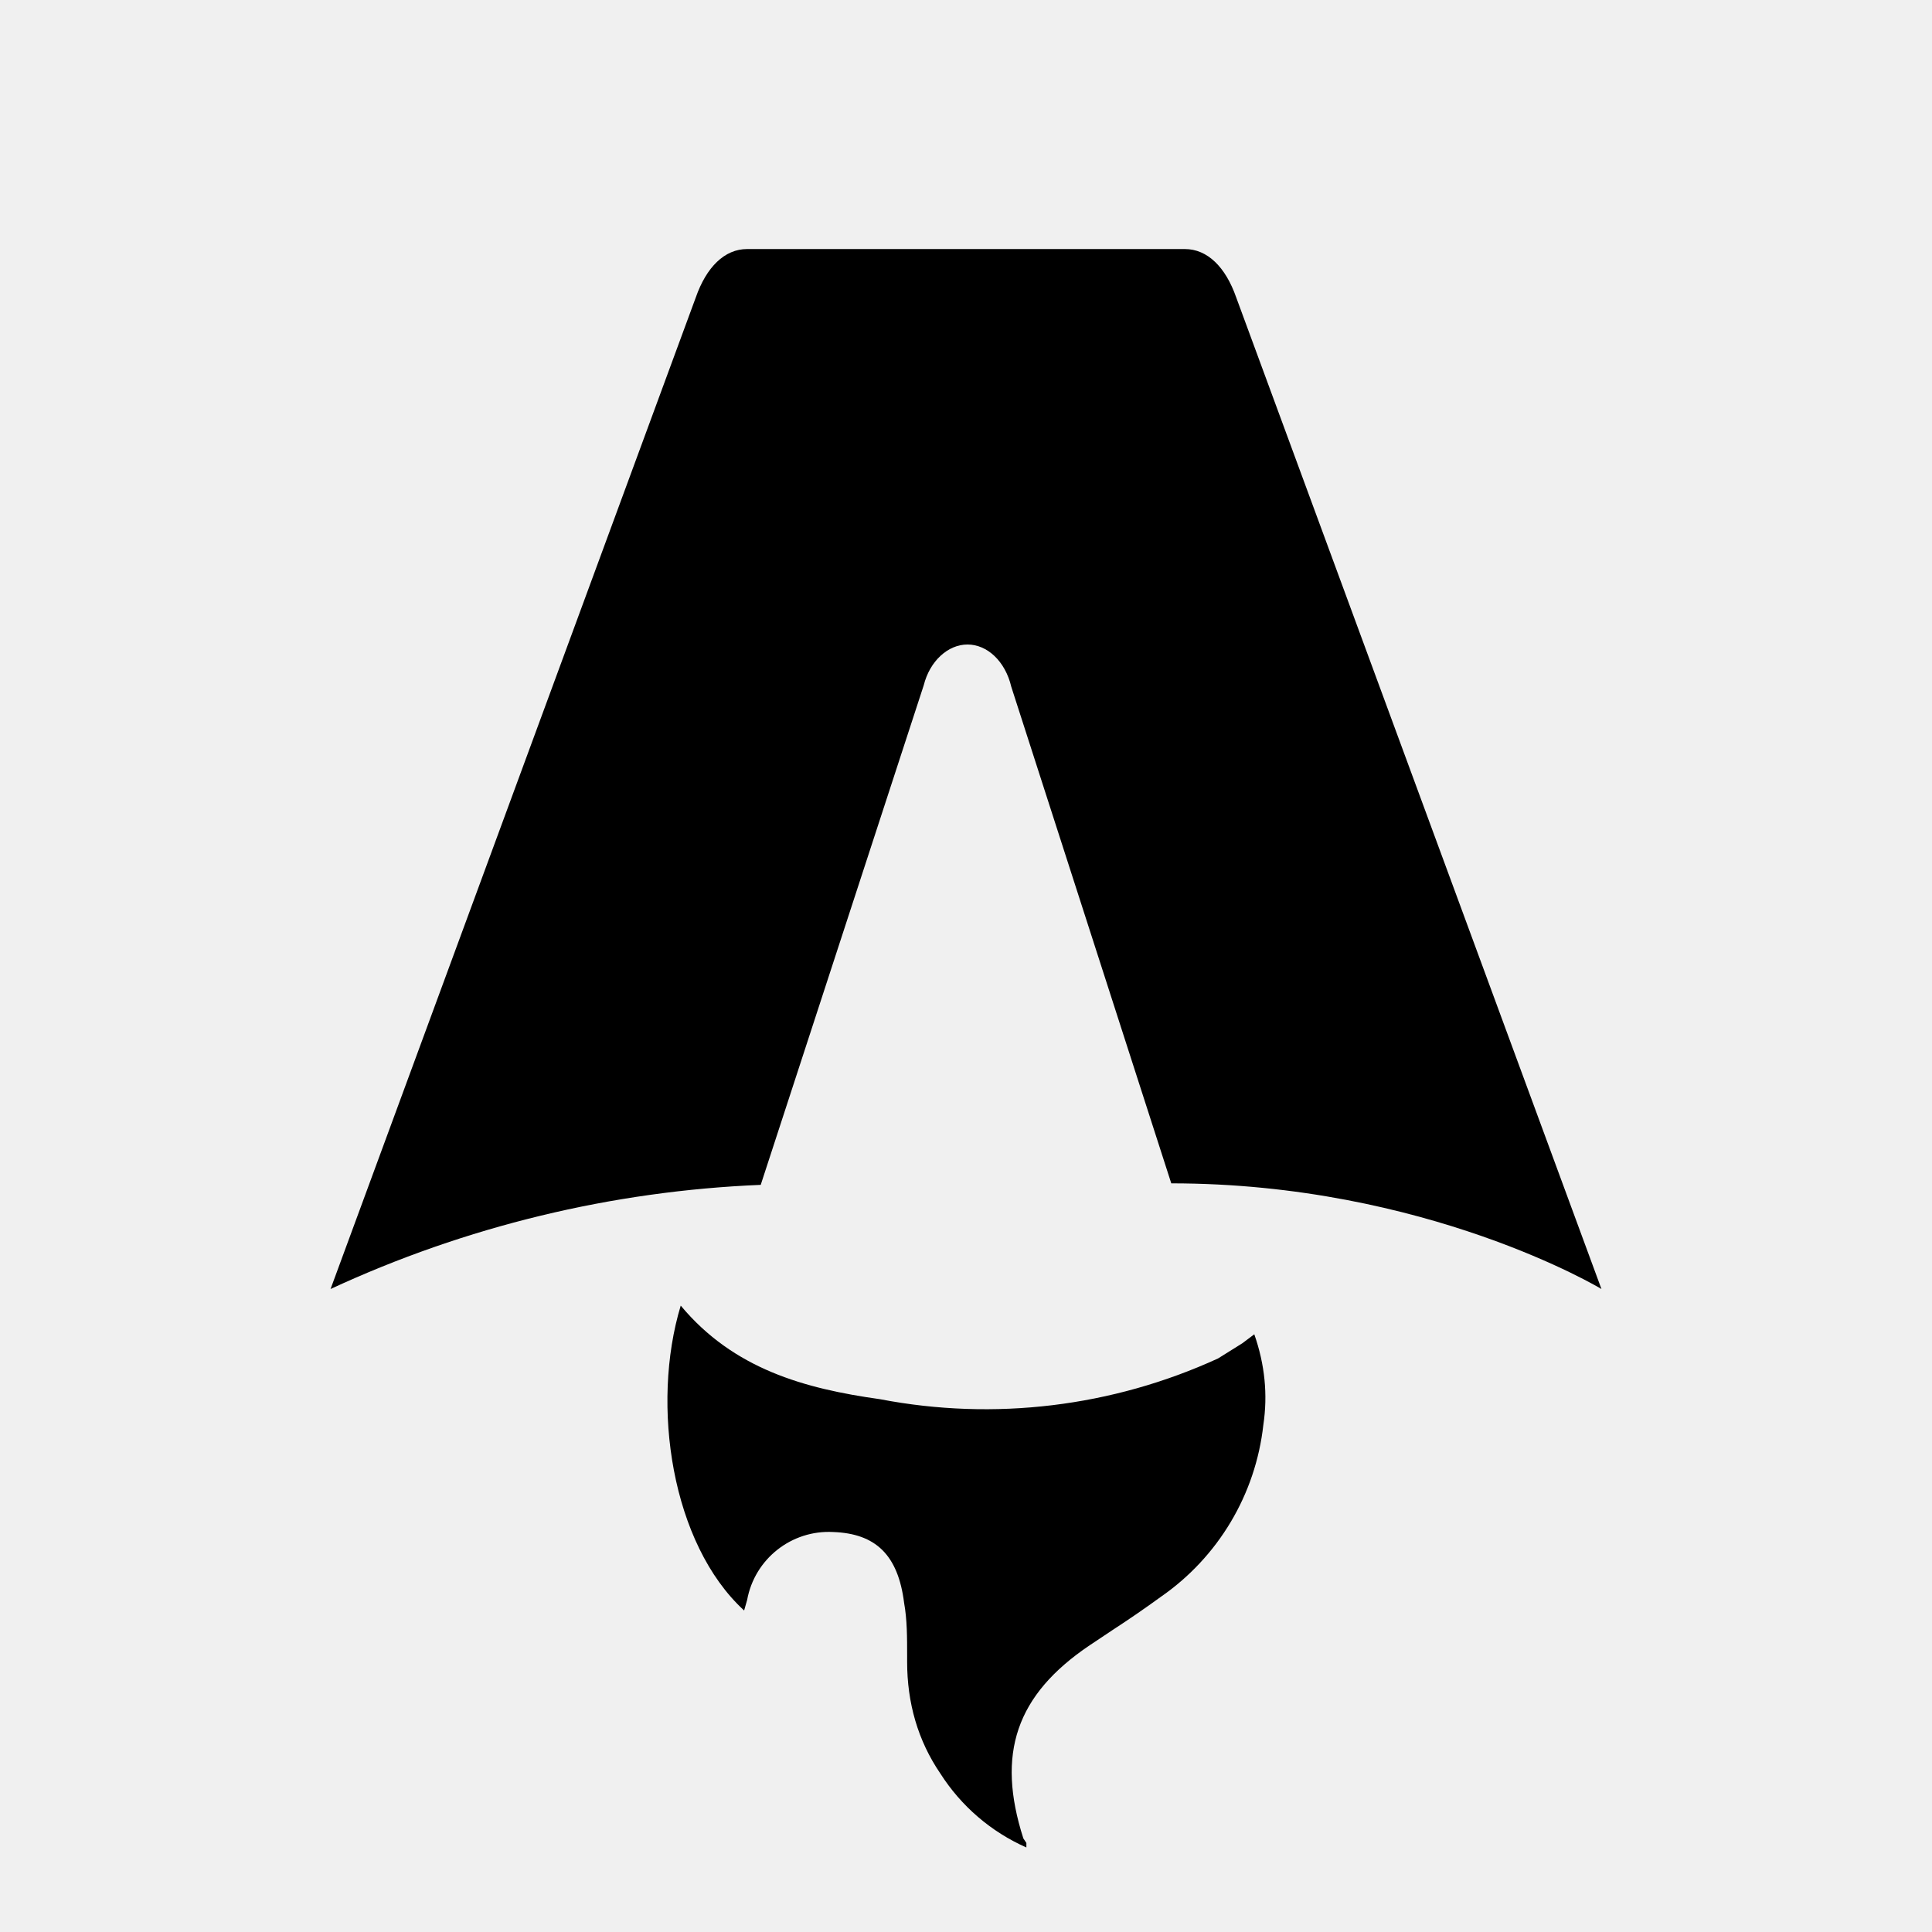
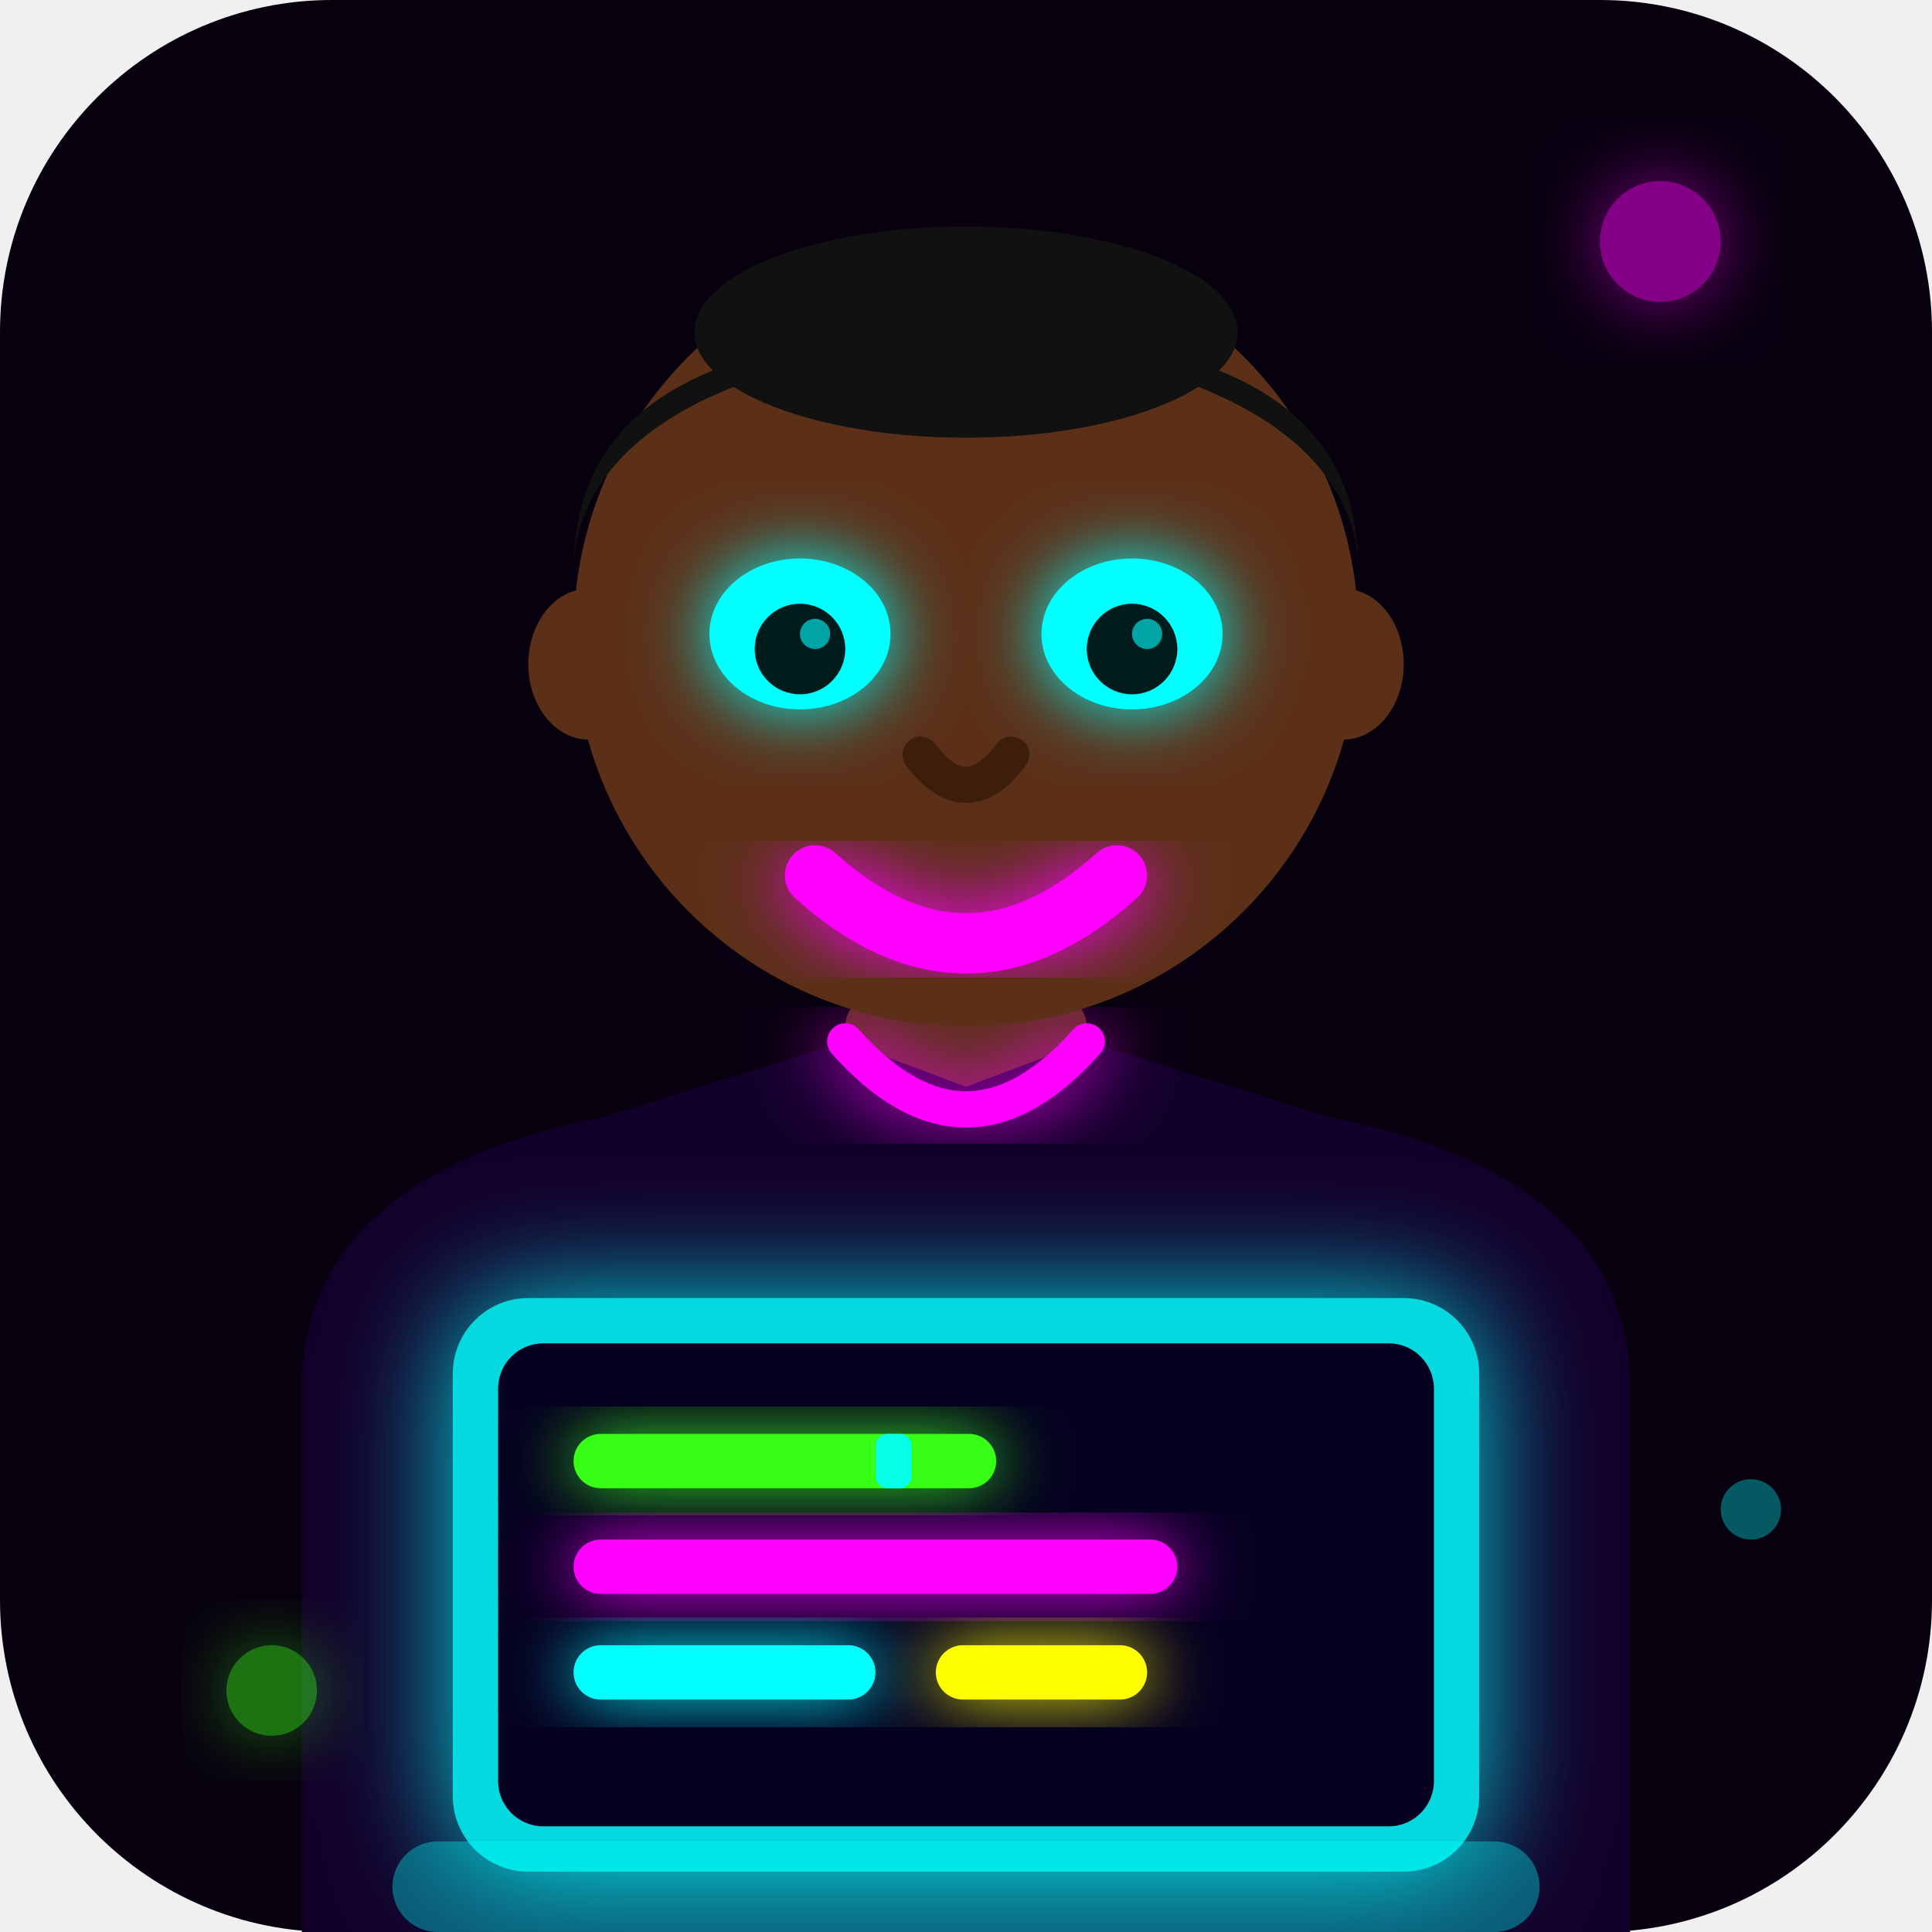
- <svg xmlns="http://www.w3.org/2000/svg" fill="none" viewBox="0 0 128 128">
-   <path d="M50.4 78.5a75.1 75.1 0 0 0-28.5 6.9l24.2-65.7c.7-2 1.9-3.2 3.4-3.2h29c1.5 0 2.7 1.2 3.4 3.2l24.2 65.7s-11.6-7-28.5-7L67 45.5c-.4-1.7-1.6-2.8-2.9-2.8-1.3 0-2.5 1.1-2.9 2.7L50.4 78.5Zm-1.1 28.2Zm-4.2-20.2c-2 6.6-.6 15.8 4.2 20.2a17.5 17.5 0 0 1 .2-.7 5.5 5.5 0 0 1 5.7-4.5c2.8.1 4.3 1.5 4.7 4.7.2 1.1.2 2.3.2 3.5v.4c0 2.7.7 5.2 2.2 7.4a13 13 0 0 0 5.7 4.9v-.3l-.2-.3c-1.8-5.6-.5-9.5 4.4-12.8l1.5-1a73 73 0 0 0 3.2-2.2 16 16 0 0 0 6.8-11.4c.3-2 .1-4-.6-6l-.8.6-1.6 1a37 37 0 0 1-22.4 2.7c-5-.7-9.7-2-13.2-6.2Z" />
-   <style>
-         path { fill: #000; }
-         @media (prefers-color-scheme: dark) {
-             path { fill: #FFF; }
-         }
-     </style>
+ <svg xmlns="http://www.w3.org/2000/svg" viewBox="0 0 64 64">
+   <defs>
+     <filter id="glow" x="-50%" y="-50%" width="200%" height="200%">
+       <feGaussianBlur stdDeviation="1.2" result="blur" />
+       <feMerge>
+         <feMergeNode in="blur" />
+         <feMergeNode in="SourceGraphic" />
+       </feMerge>
+     </filter>
+     <filter id="glow-strong" x="-80%" y="-80%" width="260%" height="260%">
+       <feGaussianBlur stdDeviation="2" result="blur" />
+       <feMerge>
+         <feMergeNode in="blur" />
+         <feMergeNode in="SourceGraphic" />
+       </feMerge>
+     </filter>
+   </defs>
+   <rect width="64" height="64" rx="11" fill="#07000F" />
+   <rect x="28" y="33" width="8" height="7" rx="1" fill="#5C3018" />
+   <path d="M10 64 L10 46 Q10 39 20 37 L28 34.5 L32 36 L36 34.5 L44 37 Q54 39 54 46 L54 64Z" fill="#12002A" />
+   <path d="M28 34.5 Q32 39 36 34.5" stroke="#ff00ff" stroke-width="1.2" fill="none" stroke-linecap="round" filter="url(#glow)" />
+   <circle cx="32" cy="21" r="13" fill="#5C3018" />
+   <path d="M19 19 C19 9 45 9 45 19 C45 16 44 11 32 11 C20 11 19 16 19 19Z" fill="#111" />
+   <ellipse cx="32" cy="11" rx="9" ry="3.5" fill="#111" />
+   <ellipse cx="19.5" cy="22" rx="2" ry="2.5" fill="#5C3018" />
+   <ellipse cx="44.5" cy="22" rx="2" ry="2.5" fill="#5C3018" />
+   <ellipse cx="26.5" cy="21" rx="3" ry="2.5" fill="#00ffff" filter="url(#glow)" />
+   <ellipse cx="37.5" cy="21" rx="3" ry="2.5" fill="#00ffff" filter="url(#glow)" />
+   <circle cx="26.5" cy="21.5" r="1.5" fill="#001C1C" />
+   <circle cx="37.5" cy="21.5" r="1.5" fill="#001C1C" />
+   <circle cx="27" cy="21" r="0.5" fill="#00ffff" opacity="0.6" />
+   <circle cx="38" cy="21" r="0.5" fill="#00ffff" opacity="0.6" />
+   <path d="M30.5 25 Q32 27 33.5 25" stroke="#3d1e0a" stroke-width="1.2" fill="none" stroke-linecap="round" />
+   <path d="M27 29 Q32 33.5 37 29" stroke="#ff00ff" stroke-width="2" fill="none" stroke-linecap="round" filter="url(#glow)" />
+   <rect x="15" y="43" width="34" height="19" rx="2.5" fill="#00ffff" filter="url(#glow-strong)" opacity="0.85" />
+   <rect x="16.5" y="44.5" width="31" height="16" rx="1.5" fill="#050020" />
+   <rect x="19" y="47.5" width="14" height="1.8" rx="0.9" fill="#39FF14" filter="url(#glow)" />
+   <rect x="19" y="51" width="20" height="1.8" rx="0.9" fill="#ff00ff" filter="url(#glow)" />
+   <rect x="19" y="54.5" width="10" height="1.8" rx="0.9" fill="#00ffff" filter="url(#glow)" />
+   <rect x="31" y="54.5" width="7" height="1.8" rx="0.9" fill="#ffff00" filter="url(#glow)" />
+   <rect x="29" y="47.5" width="1.2" height="1.8" rx="0.4" fill="#00ffff" opacity="0.9" />
+   <rect x="13" y="61" width="38" height="3" rx="1.5" fill="#00ffff" opacity="0.35" />
+   <circle cx="55" cy="8" r="2" fill="#ff00ff" opacity="0.5" filter="url(#glow)" />
+   <circle cx="9" cy="56" r="1.5" fill="#39FF14" opacity="0.45" filter="url(#glow)" />
+   <circle cx="58" cy="50" r="1" fill="#00ffff" opacity="0.35" />
</svg>
